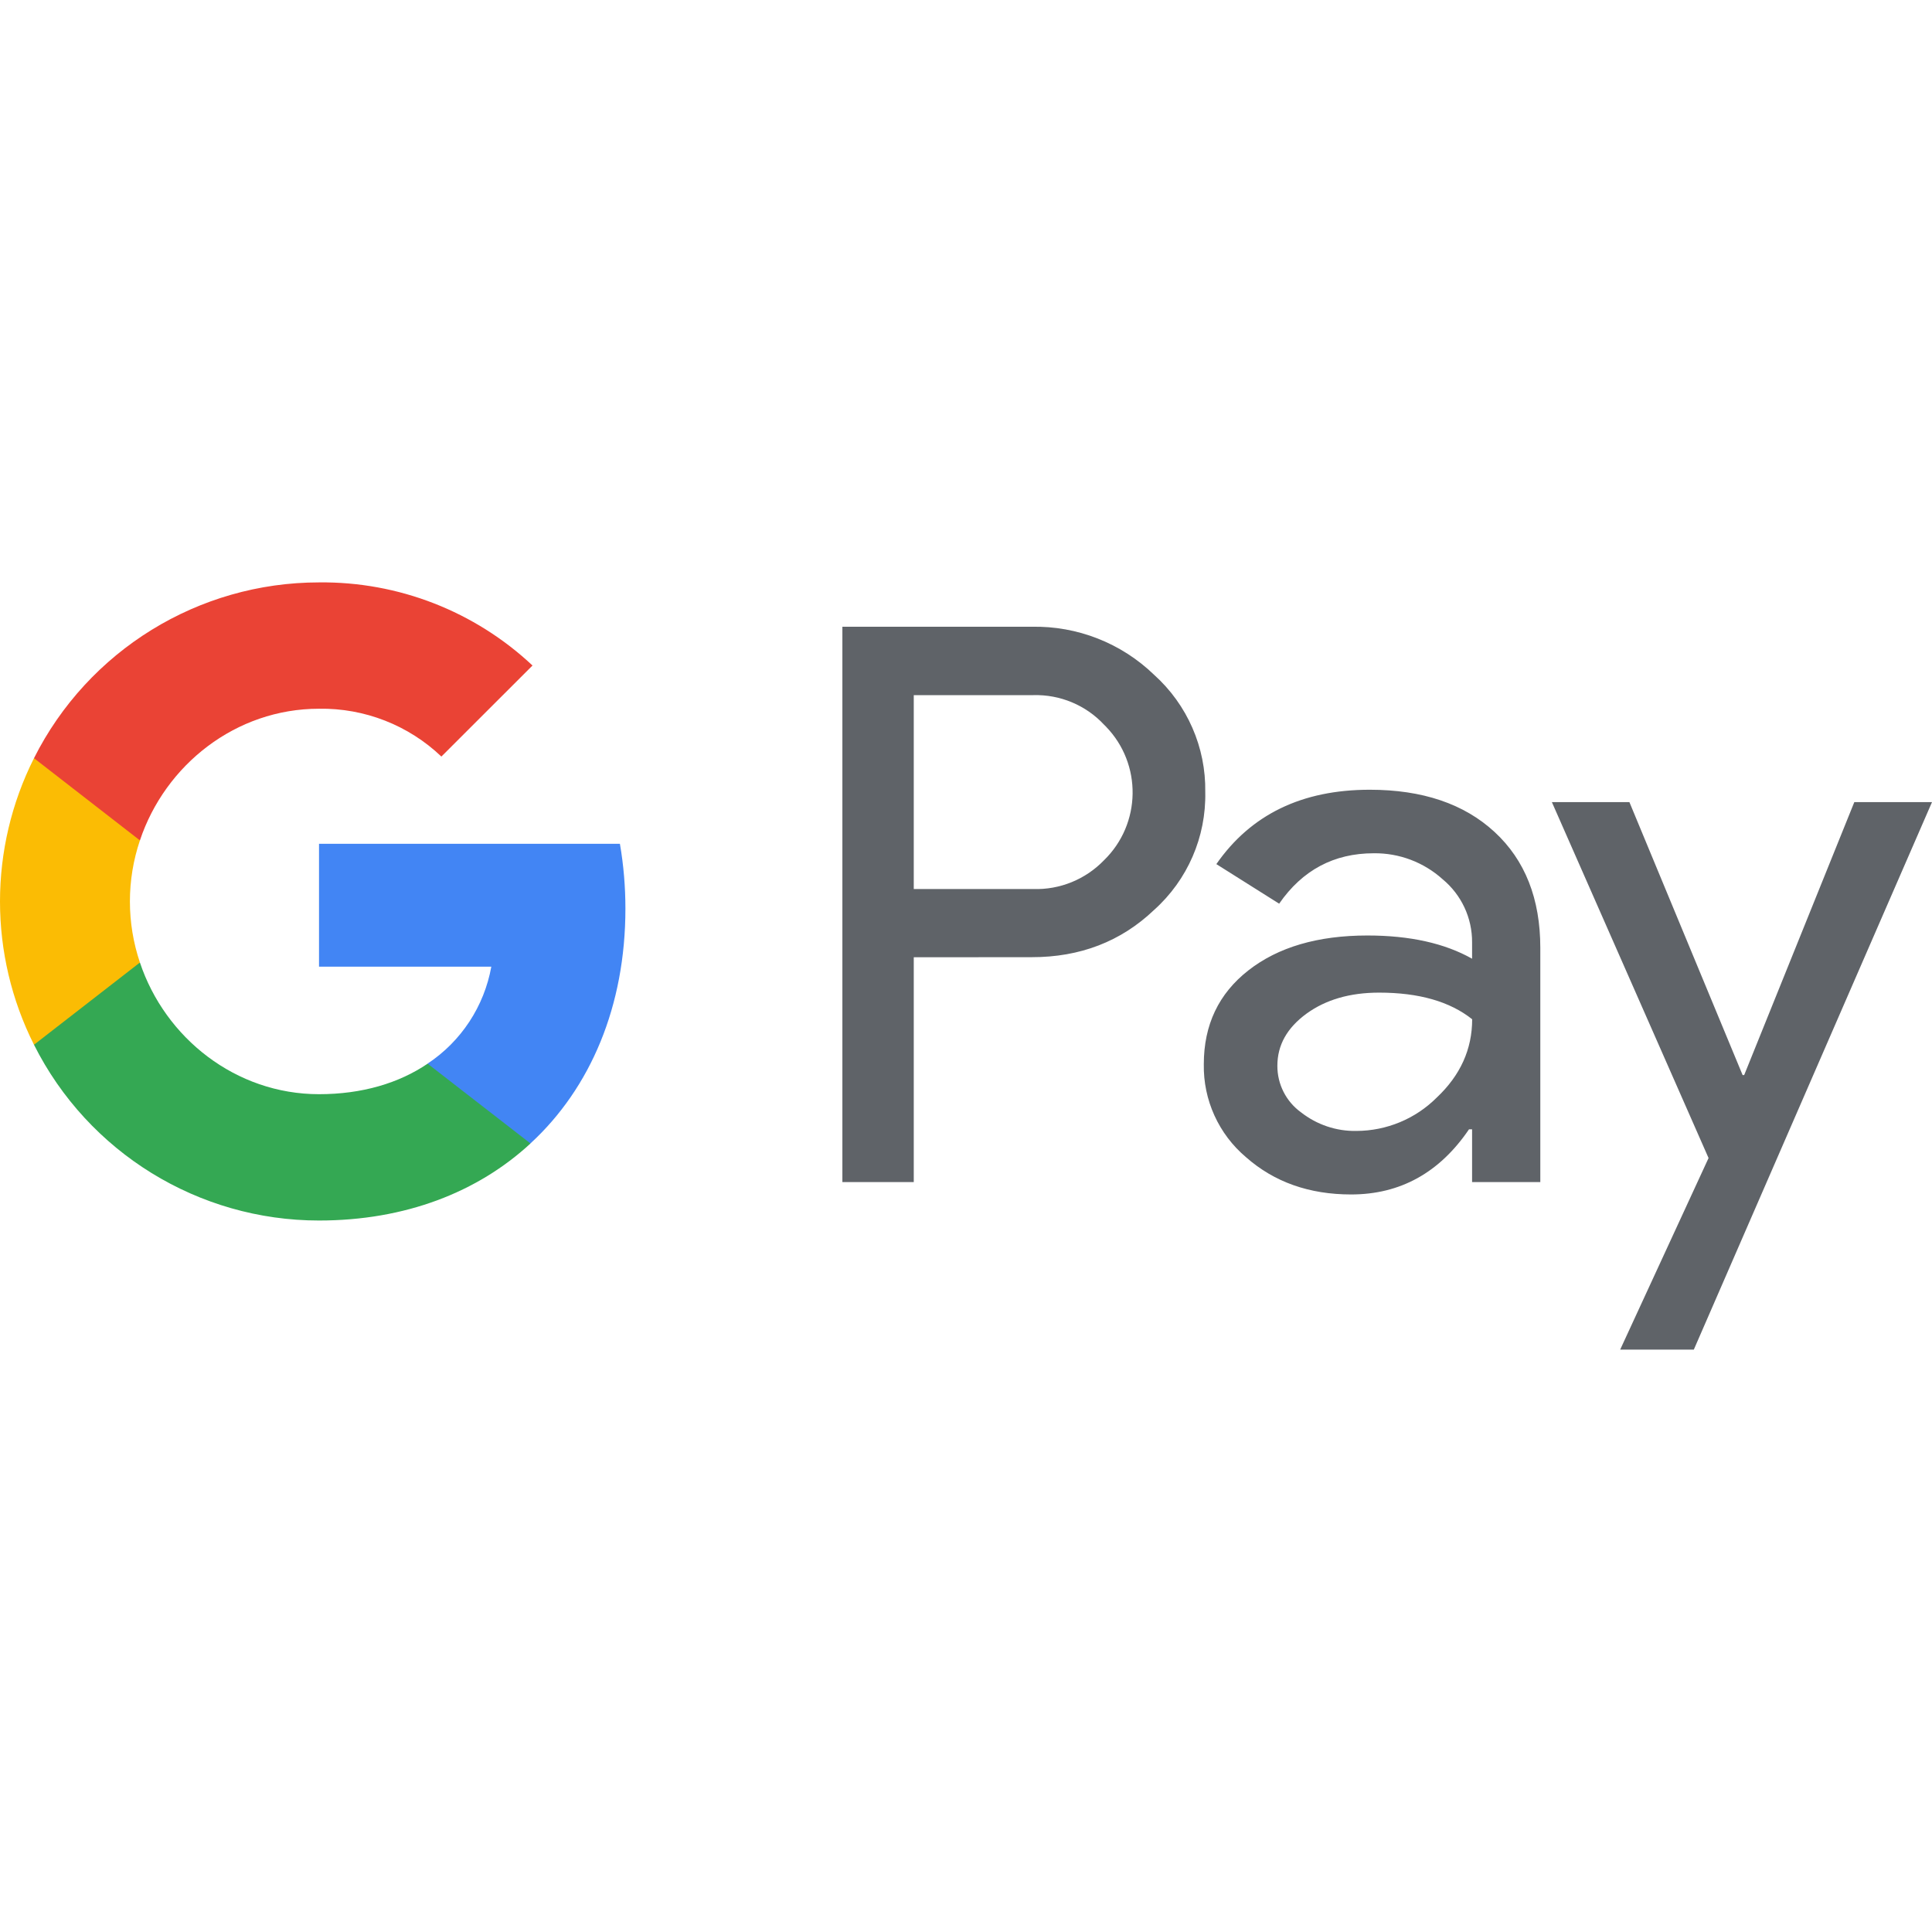
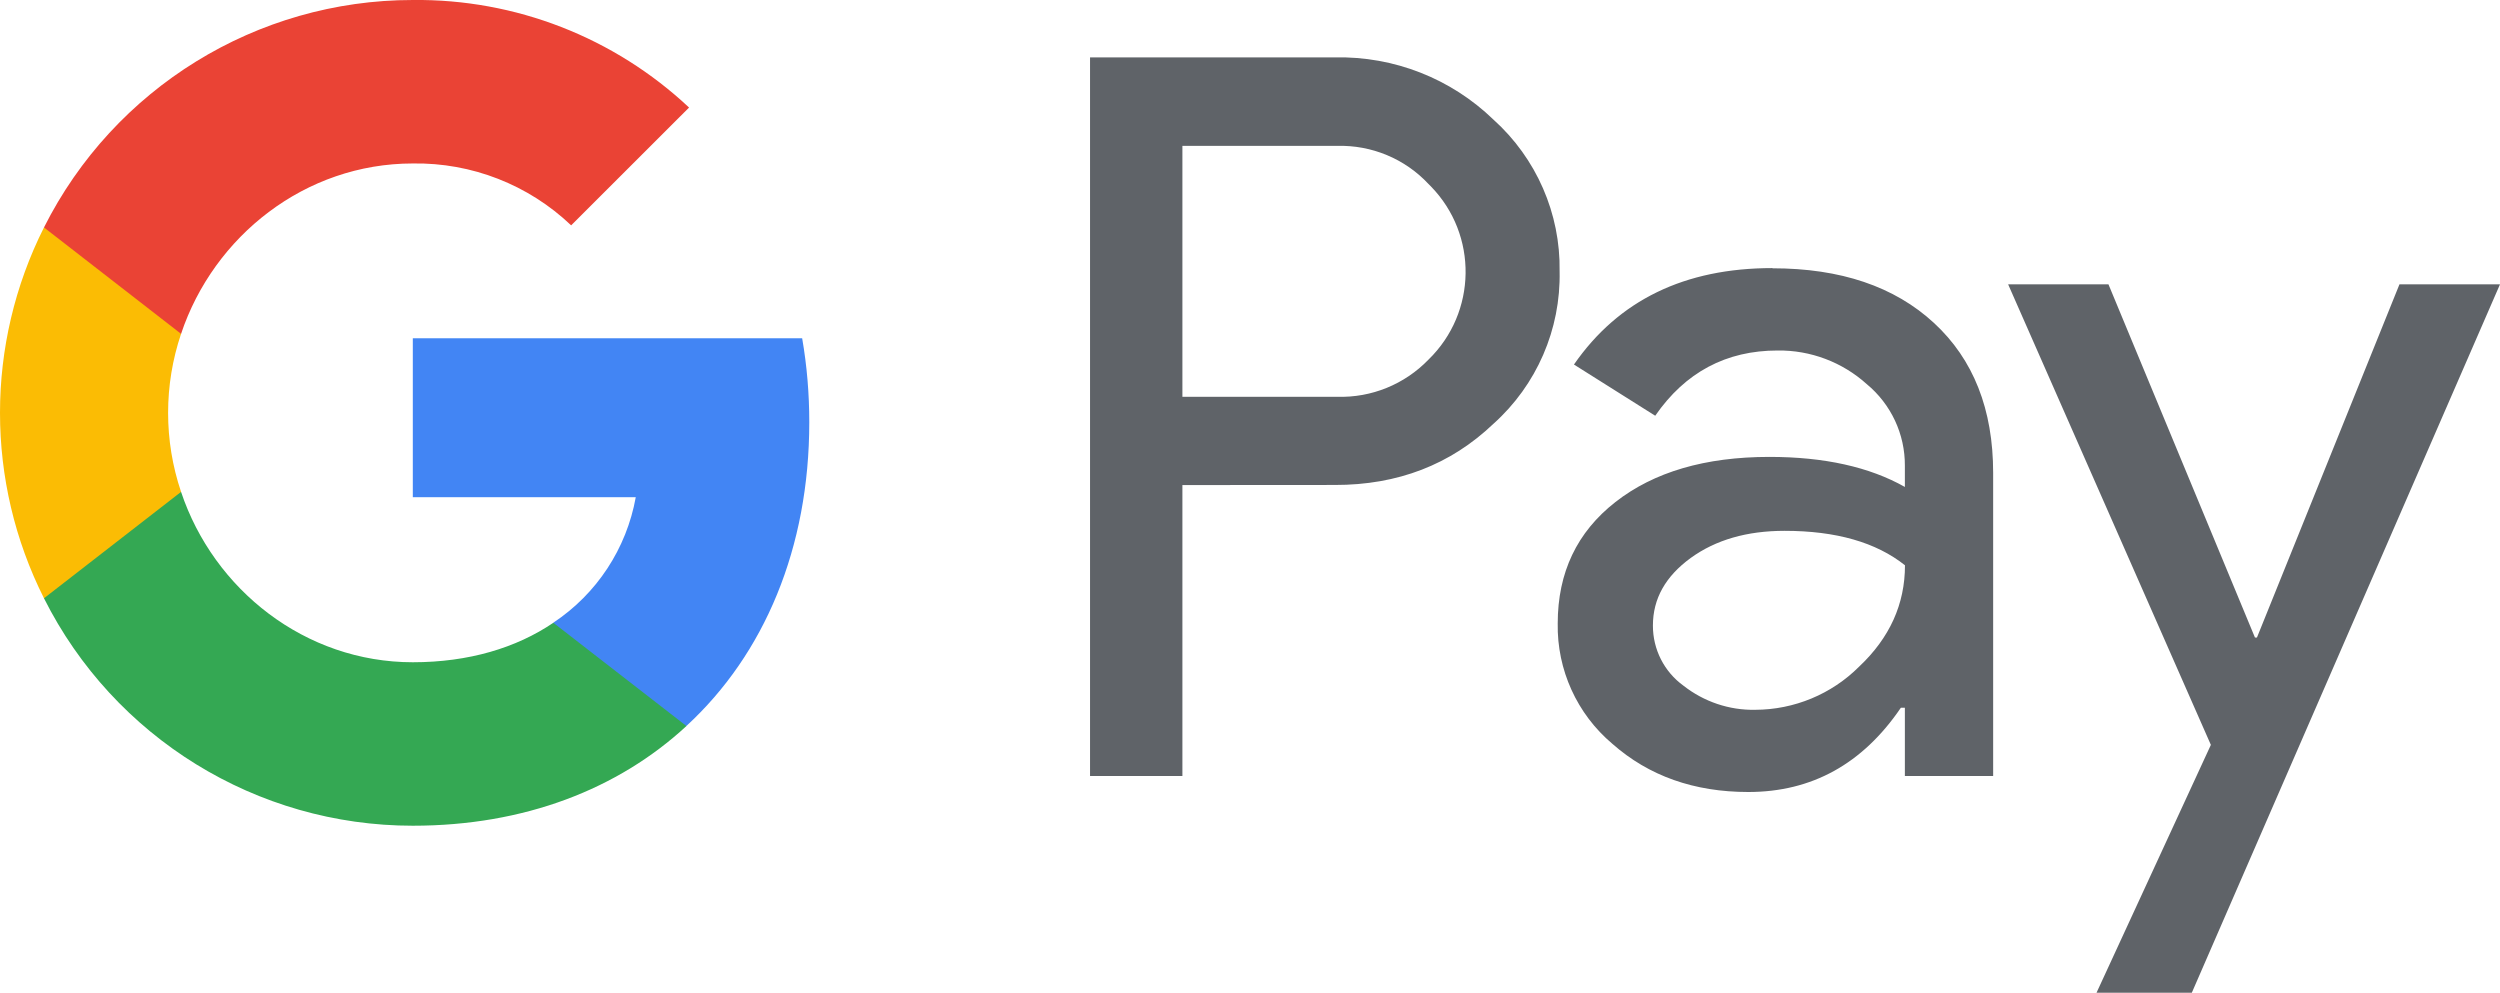
- <svg xmlns="http://www.w3.org/2000/svg" height="800px" width="800px" version="1.1" id="Layer_1" viewBox="0 0 2387.3 948" xml:space="preserve">
-   <style type="text/css">
- 	.st0{fill:#5F6368;}
- 	.st1{fill:#4285F4;}
- 	.st2{fill:#34A853;}
- 	.st3{fill:#FBBC04;}
- 	.st4{fill:#EA4335;}
- </style>
-   <g>
-     <path class="st0" d="M1129.1,463.2V741h-88.2V54.8h233.8c56.4-1.2,110.9,20.2,151.4,59.4c41,36.9,64.1,89.7,63.2,144.8   c1.2,55.5-21.9,108.7-63.2,145.7c-40.9,39-91.4,58.5-151.4,58.4L1129.1,463.2L1129.1,463.2z M1129.1,139.3v239.6h147.8   c32.8,1,64.4-11.9,87.2-35.5c46.3-45,47.4-119.1,2.3-165.4c-0.8-0.8-1.5-1.6-2.3-2.3c-22.5-24.1-54.3-37.3-87.2-36.4L1129.1,139.3   L1129.1,139.3z M1692.5,256.2c65.2,0,116.6,17.4,154.3,52.2c37.7,34.8,56.5,82.6,56.5,143.2V741H1819v-65.2h-3.8   c-36.5,53.7-85.1,80.5-145.7,80.5c-51.7,0-95-15.3-129.8-46c-33.8-28.5-53-70.7-52.2-115c0-48.6,18.4-87.2,55.1-115.9   c36.7-28.7,85.7-43.1,147.1-43.1c52.3,0,95.5,9.6,129.3,28.7v-20.2c0.2-30.2-13.2-58.8-36.4-78c-23.3-21-53.7-32.5-85.1-32.1   c-49.2,0-88.2,20.8-116.9,62.3l-77.6-48.9C1545.6,286.8,1608.8,256.2,1692.5,256.2L1692.5,256.2z M1578.4,597.3   c-0.1,22.8,10.8,44.2,29.2,57.5c19.5,15.3,43.7,23.5,68.5,23c37.2-0.1,72.9-14.9,99.2-41.2c29.2-27.5,43.8-59.7,43.8-96.8   c-27.5-21.9-65.8-32.9-115-32.9c-35.8,0-65.7,8.6-89.6,25.9C1590.4,550.4,1578.4,571.7,1578.4,597.3L1578.4,597.3z M2387.3,271.5   L2093,948h-91l109.2-236.7l-193.6-439.8h95.8l139.9,337.3h1.9l136.1-337.3L2387.3,271.5z" />
-   </g>
-   <path class="st1" d="M772.8,403.2c0-26.9-2.2-53.7-6.8-80.2H394.2v151.8h212.9c-8.8,49-37.2,92.3-78.7,119.8v98.6h127.1  C729.9,624.7,772.8,523.2,772.8,403.2L772.8,403.2z" />
-   <path class="st2" d="M394.2,788.5c106.4,0,196-34.9,261.3-95.2l-127.1-98.6c-35.4,24-80.9,37.7-134.2,37.7  c-102.8,0-190.1-69.3-221.3-162.7H42v101.6C108.9,704.5,245.2,788.5,394.2,788.5z" />
-   <path class="st3" d="M172.9,469.7c-16.5-48.9-16.5-102,0-150.9V217.2H42c-56,111.4-56,242.7,0,354.1L172.9,469.7z" />
-   <path class="st4" d="M394.2,156.1c56.2-0.9,110.5,20.3,151.2,59.1L658,102.7C586.6,35.7,492.1-1.1,394.2,0  C245.2,0,108.9,84.1,42,217.2l130.9,101.6C204.1,225.4,291.4,156.1,394.2,156.1z" />
+ <svg xmlns="http://www.w3.org/2000/svg" viewBox="0 0 2387.3 948">
+   <path fill="#5F6368" d="M1129.1 463.2V741h-88.2V54.8h233.8c56.4-1.2 110.9 20.2 151.4 59.4 41 36.9 64.1 89.7 63.2 144.8 1.2 55.5-21.9 108.7-63.2 145.7-40.9 39-91.4 58.5-151.4 58.4l-145.6.1zm0-323.9v239.6h147.8c32.8 1 64.4-11.9 87.2-35.5 46.3-45 47.4-119.1 2.3-165.4l-2.3-2.3c-22.5-24.1-54.3-37.3-87.2-36.4h-147.8zm563.4 116.9c65.2 0 116.6 17.4 154.3 52.2 37.7 34.8 56.5 82.6 56.5 143.2V741H1819v-65.2h-3.8c-36.5 53.7-85.1 80.5-145.7 80.5-51.7 0-95-15.3-129.8-46-33.8-28.5-53-70.7-52.2-115 0-48.6 18.4-87.2 55.1-115.9 36.7-28.7 85.7-43.1 147.1-43.1 52.3 0 95.5 9.6 129.3 28.7v-20.2c.2-30.2-13.2-58.8-36.4-78-23.3-21-53.7-32.5-85.1-32.1-49.2 0-88.2 20.8-116.9 62.3l-77.6-48.9c42.6-61.5 105.8-92.1 189.5-92.1zm-114.1 341.1c-.1 22.8 10.8 44.2 29.2 57.5 19.5 15.3 43.7 23.5 68.5 23 37.2-.1 72.9-14.9 99.2-41.2 29.2-27.5 43.8-59.7 43.8-96.8-27.5-21.9-65.8-32.9-115-32.9-35.8 0-65.7 8.6-89.6 25.9-24.1 17.6-36.1 38.9-36.1 64.5zm808.9-325.8L2093 948h-91l109.2-236.7-193.6-439.8h95.8l139.9 337.3h1.9l136.1-337.3h96z" />
+   <path fill="#4285F4" d="M772.8 403.2c0-26.9-2.2-53.7-6.8-80.2H394.2v151.8h212.9c-8.8 49-37.2 92.3-78.7 119.8v98.6h127.1c74.4-68.5 117.3-170 117.3-290z" />
+   <path fill="#34A853" d="M394.2 788.5c106.4 0 196-34.9 261.3-95.2l-127.1-98.6c-35.4 24-80.9 37.7-134.2 37.7-102.8 0-190.1-69.3-221.3-162.7H42v101.6c66.9 133.2 203.2 217.2 352.2 217.2z" />
+   <path fill="#FBBC04" d="M172.9 469.7c-16.5-48.9-16.5-102 0-150.9V217.2H42c-56 111.4-56 242.7 0 354.1l130.9-101.6z" />
+   <path fill="#EA4335" d="M394.2 156.1c56.2-.9 110.5 20.3 151.2 59.1L658 102.7C586.6 35.7 492.1-1.1 394.2 0 245.2 0 108.9 84.1 42 217.2l130.9 101.6c31.2-93.4 118.5-162.7 221.3-162.7z" />
</svg>
